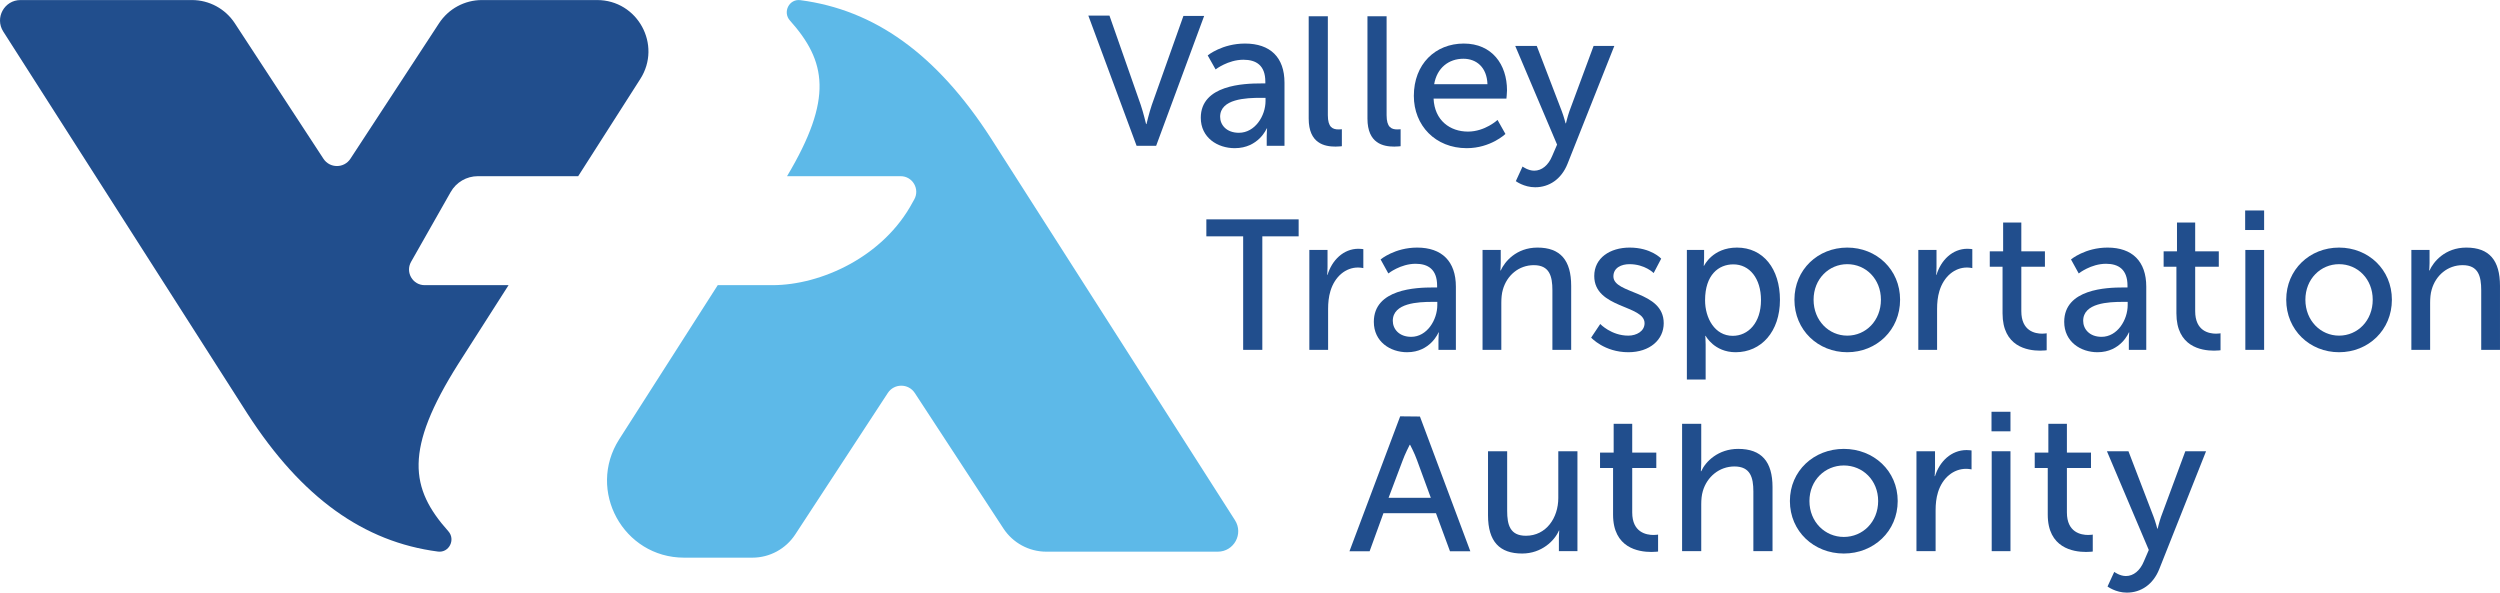
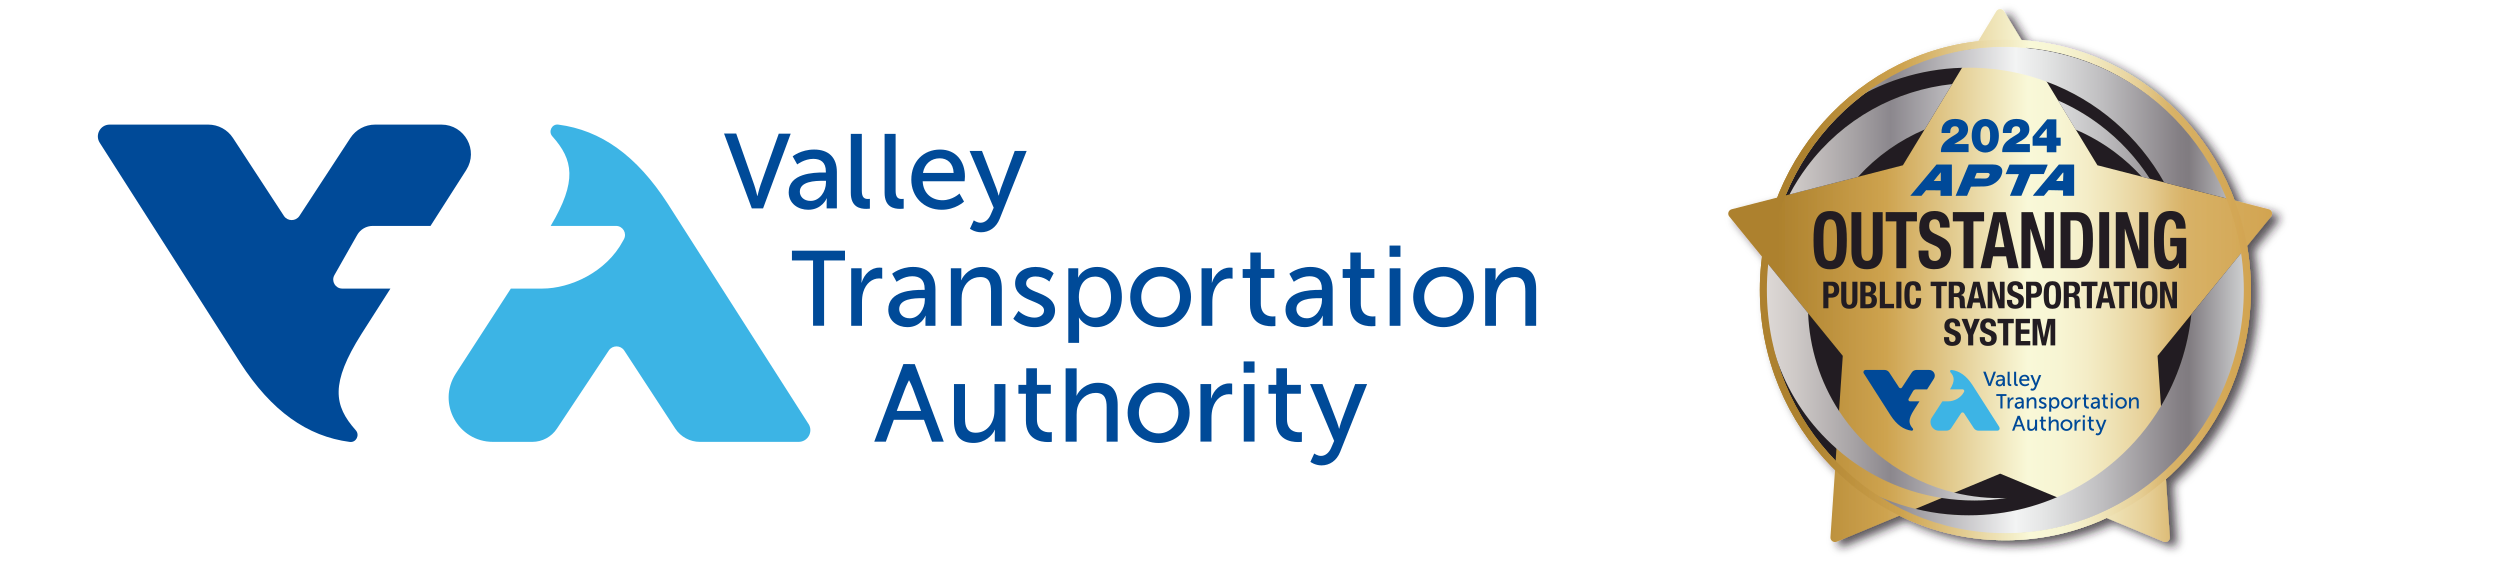
- <svg xmlns="http://www.w3.org/2000/svg" viewBox="0 0 335.347 79.493" height="79.493" width="335.347" xml:space="preserve" id="svg2" version="1.1">
-   <defs id="defs6" />
-   <g transform="matrix(1.333333,0,0,-1.333333,0,79.49333)" id="g10">
-     <g transform="scale(0.1)" id="g12">
-       <path id="path14" style="fill:#214e8d;fill-opacity:1;fill-rule:nonzero;stroke:none" d="m 1250.67,358.438 h -37.03 v 17.078 h 92.85 v -17.078 h -36.54 V 244.23 h -19.28 v 114.208" />
-       <path id="path16" style="fill:#214e8d;fill-opacity:1;fill-rule:nonzero;stroke:none" d="m 1317.25,344.738 h 18.3 v -17.484 c 0,-4.172 -0.39,-7.547 -0.39,-7.547 h 0.39 c 4.48,14.699 15.97,26.223 31.15,26.223 2.53,0 4.87,-0.395 4.87,-0.395 v -19.07 c 0,0 -2.54,0.594 -5.45,0.594 -12.07,0 -23.17,-8.743 -27.65,-23.637 -1.75,-5.762 -2.34,-11.918 -2.34,-18.074 V 244.23 h -18.88 v 100.508" />
-       <path id="path18" style="fill:#214e8d;fill-opacity:1;fill-rule:nonzero;stroke:none" d="m 1419.71,257.336 c 15.96,0 26.28,17.082 26.28,31.98 v 3.184 h -4.87 c -14.21,0 -39.91,-0.996 -39.91,-19.07 0,-8.149 6.23,-16.094 18.5,-16.094 z m 21.8,49.66 h 4.29 v 1.789 c 0,16.485 -9.16,22.043 -21.62,22.043 -15.18,0 -27.45,-9.73 -27.45,-9.73 l -7.78,14.101 c 0,0 14.21,11.918 36.79,11.918 24.92,0 38.94,-13.902 38.94,-39.328 V 244.23 h -17.53 v 9.536 c 0,4.566 0.4,7.941 0.4,7.941 h -0.4 c 0,0 -7.98,-19.863 -31.53,-19.863 -16.94,0 -33.49,10.527 -33.49,30.59 0,33.171 42.83,34.562 59.38,34.562" />
-       <path id="path20" style="fill:#214e8d;fill-opacity:1;fill-rule:nonzero;stroke:none" d="m 1491.5,344.738 h 18.3 V 331.43 c 0,-3.977 -0.39,-7.352 -0.39,-7.352 h 0.39 c 3.9,8.742 15.57,23.039 36.99,23.039 23.17,0 33.88,-12.906 33.88,-38.531 V 244.23 h -18.89 v 59.985 c 0,14.101 -2.92,25.226 -18.69,25.226 -14.99,0 -27.06,-10.128 -31.15,-24.632 -1.17,-3.969 -1.55,-8.539 -1.55,-13.508 V 244.23 h -18.89 v 100.508" />
-       <path id="path22" style="fill:#214e8d;fill-opacity:1;fill-rule:nonzero;stroke:none" d="m 1609.91,270.25 c 0,0 11.1,-11.719 28.24,-11.719 8.17,0 16.35,4.371 16.35,12.512 0,18.477 -50.62,14.699 -50.62,47.477 0,18.269 15.97,28.597 35.63,28.597 21.61,0 31.73,-11.121 31.73,-11.121 l -7.59,-14.496 c 0,0 -8.76,8.934 -24.34,8.934 -8.17,0 -16.16,-3.575 -16.16,-12.317 0,-18.07 50.62,-14.101 50.62,-47.074 0,-16.68 -14.01,-29.199 -35.62,-29.199 -24.15,0 -37.39,14.703 -37.39,14.703 l 9.15,13.703" />
-       <path id="path24" style="fill:#214e8d;fill-opacity:1;fill-rule:nonzero;stroke:none" d="m 1743.21,258.332 c 15.57,0 28.42,13.106 28.42,35.949 0,21.852 -11.48,35.953 -27.84,35.953 -14.8,0 -28.42,-10.527 -28.42,-36.152 0,-17.871 9.73,-35.75 27.84,-35.75 z m -46.15,86.406 h 17.33 v -8.543 c 0,-3.976 -0.38,-7.351 -0.38,-7.351 h 0.38 c 0,0 8.38,18.273 33.1,18.273 26.48,0 43.22,-21.445 43.22,-52.633 0,-31.98 -18.89,-52.64 -44.58,-52.64 -21.61,0 -30.18,16.488 -30.18,16.488 h -0.39 c 0,0 0.39,-3.574 0.39,-8.742 v -35.199 h -18.89 v 130.347" />
-       <path id="path26" style="fill:#214e8d;fill-opacity:1;fill-rule:nonzero;stroke:none" d="m 1858.42,258.531 c 18.69,0 33.87,15.094 33.87,36.153 0,20.851 -15.18,35.75 -33.87,35.75 -18.49,0 -33.88,-14.899 -33.88,-35.75 0,-21.059 15.39,-36.153 33.88,-36.153 z m 0,88.586 c 29.4,0 53.15,-22.043 53.15,-52.433 0,-30.59 -23.75,-52.84 -53.15,-52.84 -29.4,0 -53.15,22.25 -53.15,52.84 0,30.39 23.75,52.433 53.15,52.433" />
-       <path id="path28" style="fill:#214e8d;fill-opacity:1;fill-rule:nonzero;stroke:none" d="m 1929.9,344.738 h 18.31 v -17.484 c 0,-4.172 -0.39,-7.547 -0.39,-7.547 h 0.39 c 4.47,14.699 15.96,26.223 31.15,26.223 2.53,0 4.87,-0.395 4.87,-0.395 v -19.07 c 0,0 -2.54,0.594 -5.45,0.594 -12.08,0 -23.17,-8.743 -27.65,-23.637 -1.76,-5.762 -2.34,-11.918 -2.34,-18.074 V 244.23 h -18.89 v 100.508" />
-       <path id="path30" style="fill:#214e8d;fill-opacity:1;fill-rule:nonzero;stroke:none" d="m 2014.65,327.855 h -12.86 v 15.493 h 13.44 v 29 h 18.3 v -29 h 23.75 v -15.493 h -23.75 V 283.16 c 0,-20.062 13.82,-22.644 21.02,-22.644 2.73,0 4.49,0.394 4.49,0.394 v -17.074 c 0,0 -2.73,-0.402 -6.63,-0.402 -12.65,0 -37.76,3.968 -37.76,37.543 v 46.878" />
-       <path id="path32" style="fill:#214e8d;fill-opacity:1;fill-rule:nonzero;stroke:none" d="m 2114.25,257.336 c 15.97,0 26.29,17.082 26.29,31.98 v 3.184 h -4.87 c -14.21,0 -39.91,-0.996 -39.91,-19.07 0,-8.149 6.23,-16.094 18.49,-16.094 z m 21.81,49.66 h 4.29 v 1.789 c 0,16.485 -9.16,22.043 -21.62,22.043 -15.18,0 -27.45,-9.73 -27.45,-9.73 l -7.78,14.101 c 0,0 14.21,11.918 36.79,11.918 24.92,0 38.94,-13.902 38.94,-39.328 V 244.23 h -17.53 v 9.536 c 0,4.566 0.4,7.941 0.4,7.941 h -0.4 c 0,0 -7.98,-19.863 -31.53,-19.863 -16.94,0 -33.49,10.527 -33.49,30.59 0,33.171 42.83,34.562 59.38,34.562" />
-       <path id="path34" style="fill:#214e8d;fill-opacity:1;fill-rule:nonzero;stroke:none" d="m 2189.56,327.855 h -12.86 v 15.493 h 13.44 v 29 h 18.3 v -29 h 23.76 v -15.493 h -23.76 V 283.16 c 0,-20.062 13.82,-22.644 21.03,-22.644 2.73,0 4.48,0.394 4.48,0.394 v -17.074 c 0,0 -2.73,-0.402 -6.62,-0.402 -12.66,0 -37.77,3.968 -37.77,37.543 v 46.878" />
-       <path id="path36" style="fill:#214e8d;fill-opacity:1;fill-rule:nonzero;stroke:none" d="m 2258.91,344.738 h 18.89 V 244.23 h -18.89 z m -0.19,39.723 h 19.08 v -19.664 h -19.08 v 19.664" />
-       <path id="path38" style="fill:#214e8d;fill-opacity:1;fill-rule:nonzero;stroke:none" d="m 2353.19,258.531 c 18.69,0 33.87,15.094 33.87,36.153 0,20.851 -15.18,35.75 -33.87,35.75 -18.49,0 -33.88,-14.899 -33.88,-35.75 0,-21.059 15.39,-36.153 33.88,-36.153 z m 0,88.586 c 29.4,0 53.15,-22.043 53.15,-52.433 0,-30.59 -23.75,-52.84 -53.15,-52.84 -29.4,0 -53.15,22.25 -53.15,52.84 0,30.39 23.75,52.433 53.15,52.433" />
-       <path id="path40" style="fill:#214e8d;fill-opacity:1;fill-rule:nonzero;stroke:none" d="m 2425.93,344.738 h 18.3 V 331.43 c 0,-3.977 -0.39,-7.352 -0.39,-7.352 h 0.39 c 3.89,8.742 15.57,23.039 36.99,23.039 23.17,0 33.87,-12.906 33.87,-38.531 V 244.23 h -18.88 v 59.985 c 0,14.101 -2.92,25.226 -18.69,25.226 -14.99,0 -27.06,-10.128 -31.15,-24.632 -1.17,-3.969 -1.56,-8.539 -1.56,-13.508 V 244.23 h -18.88 v 100.508" />
-       <path id="path42" style="fill:#214e8d;fill-opacity:1;fill-rule:nonzero;stroke:none" d="m 1418.21,148.723 c 0,0 -4.96,-9.664 -7.35,-16.457 l -13.9,-36.879 h 42.51 l -13.96,38.062 c -2.39,6.789 -6.89,15.274 -6.89,15.274 z m 26.43,-68.801 h -52.84 l -13.91,-38.289 h -20.26 l 51.01,135.722 19.88,-0.199 50.68,-135.523 h -20.46 l -14.1,38.289" />
-       <path id="path44" style="fill:#214e8d;fill-opacity:1;fill-rule:nonzero;stroke:none" d="m 1497,142.223 h 19.27 V 82.234 c 0,-13.906 2.78,-25.027 18.86,-25.027 20.46,0 32.58,18.07 32.58,37.938 v 47.078 h 19.26 V 41.715 h -18.66 v 13.305 c 0,4.172 0.39,7.352 0.39,7.352 h -0.39 c -4.17,-9.93 -17.29,-23.043 -36.95,-23.043 -22.65,0 -34.36,11.922 -34.36,38.535 v 64.36" />
-       <path id="path46" style="fill:#214e8d;fill-opacity:1;fill-rule:nonzero;stroke:none" d="m 1622.81,125.34 h -13.11 v 15.492 h 13.71 v 29 h 18.67 v -29 h 24.23 V 125.34 h -24.23 V 80.644 C 1642.08,60.582 1656.18,58 1663.53,58 c 2.78,0 4.57,0.395 4.57,0.395 V 41.32 c 0,0 -2.78,-0.402 -6.75,-0.402 -12.92,0 -38.54,3.969 -38.54,37.543 V 125.34" />
-       <path id="path48" style="fill:#214e8d;fill-opacity:1;fill-rule:nonzero;stroke:none" d="m 1692.25,169.832 h 19.27 V 130.5 c 0,-4.766 -0.4,-8.344 -0.4,-8.344 h 0.4 c 4.37,9.735 17.08,22.446 37.15,22.446 23.63,0 34.56,-12.907 34.56,-38.532 V 41.715 h -19.27 v 59.984 c 0,14.102 -2.98,25.227 -19.07,25.227 -15.09,0 -27.61,-10.328 -31.78,-24.824 -1.19,-3.977 -1.59,-8.543 -1.59,-13.317 V 41.715 h -19.27 V 169.832" />
-       <path id="path50" style="fill:#214e8d;fill-opacity:1;fill-rule:nonzero;stroke:none" d="m 1854.94,56.016 c 19.06,0 34.56,15.094 34.56,36.152 0,20.855 -15.5,35.754 -34.56,35.754 -18.87,0 -34.57,-14.899 -34.57,-35.754 0,-21.059 15.7,-36.152 34.57,-36.152 z m 0,88.586 c 29.99,0 54.22,-22.043 54.22,-52.434 0,-30.59 -24.23,-52.84 -54.22,-52.84 -30,0 -54.23,22.25 -54.23,52.84 0,30.391 24.23,52.434 54.23,52.434" />
-       <path id="path52" style="fill:#214e8d;fill-opacity:1;fill-rule:nonzero;stroke:none" d="m 1928.03,142.223 h 18.68 v -17.485 c 0,-4.172 -0.4,-7.547 -0.4,-7.547 h 0.4 c 4.56,14.7 16.29,26.219 31.78,26.219 2.58,0 4.97,-0.39 4.97,-0.39 v -19.071 c 0,0 -2.58,0.594 -5.57,0.594 -12.31,0 -23.64,-8.742 -28.2,-23.641 -1.79,-5.758 -2.39,-11.914 -2.39,-18.07 V 41.715 h -19.27 V 142.223" />
-       <path id="path54" style="fill:#214e8d;fill-opacity:1;fill-rule:nonzero;stroke:none" d="m 2060.12,125.34 h -13.1 v 15.492 h 13.71 v 29 h 18.66 v -29 h 24.24 V 125.34 h -24.24 V 80.644 C 2079.39,60.582 2093.5,58 2100.85,58 c 2.78,0 4.56,0.395 4.56,0.395 V 41.32 c 0,0 -2.78,-0.402 -6.75,-0.402 -12.91,0 -38.54,3.969 -38.54,37.543 V 125.34" />
-       <path id="path56" style="fill:#214e8d;fill-opacity:1;fill-rule:nonzero;stroke:none" d="m 2127.01,20.859 c 0,0 5.56,-4.176 11.72,-4.176 7.75,0 14.3,5.566 18.07,14.703 l 4.97,11.516 -42.11,99.321 h 21.65 l 25.22,-65.746 c 2,-5.168 3.78,-12.117 3.78,-12.117 h 0.39 c 0,0 1.6,6.75 3.39,11.914 l 24.43,65.95 h 20.86 L 2172.3,23.641 C 2166.14,8.148 2153.82,0 2139.72,0 c -11.32,0 -19.46,6.156 -19.46,6.156 l 6.75,14.703" />
-       <path id="path58" style="fill:#214e8d;fill-opacity:1;fill-rule:nonzero;stroke:none" d="m 2003.73,142.223 h 18.89 V 41.715 h -18.89 z m -0.19,39.722 h 19.08 v -19.664 h -19.08 v 19.664" />
-       <path id="path60" style="fill:#214e8d;fill-opacity:1;fill-rule:nonzero;stroke:none" d="m 1094.92,580.473 h 21.25 l 31.47,-89.852 c 2.58,-7.551 5.36,-19.266 5.36,-19.266 h 0.4 c 0,0 2.77,11.715 5.36,19.266 l 31.8,89.531 h 20.86 l -48.29,-130.64 h -19.67 l -48.54,130.961" />
-       <path id="path62" style="fill:#214e8d;fill-opacity:1;fill-rule:nonzero;stroke:none" d="m 1246.37,462.617 c 16.29,0 26.81,17.082 26.81,31.977 v 3.176 h -4.96 c -14.5,0 -40.72,-0.993 -40.72,-19.063 0,-8.141 6.36,-16.09 18.87,-16.09 z m 22.24,49.649 h 4.37 v 1.789 c 0,16.484 -9.33,22.047 -22.04,22.047 -15.49,0 -28,-9.731 -28,-9.731 l -7.95,14.098 c 0,0 14.5,11.914 37.54,11.914 25.42,0 39.72,-13.899 39.72,-39.32 v -63.551 h -17.88 v 9.535 c 0,4.562 0.4,7.941 0.4,7.941 h -0.4 c 0,0 -8.14,-19.855 -32.17,-19.855 -17.28,0 -34.16,10.519 -34.16,30.582 0,33.164 43.7,34.551 60.57,34.551" />
-       <path id="path64" style="fill:#214e8d;fill-opacity:1;fill-rule:nonzero;stroke:none" d="m 1316.6,579.832 h 19.27 v -99.543 c 0,-12.109 4.76,-14.293 10.72,-14.293 1.79,0 3.38,0.195 3.38,0.195 v -17.074 c 0,0 -2.98,-0.402 -6.36,-0.402 -10.92,0 -27.01,2.98 -27.01,28.203 v 102.914" />
-       <path id="path66" style="fill:#214e8d;fill-opacity:1;fill-rule:nonzero;stroke:none" d="m 1375.72,579.832 h 19.26 v -99.543 c 0,-12.109 4.77,-14.293 10.73,-14.293 1.79,0 3.37,0.195 3.37,0.195 v -17.074 c 0,0 -2.98,-0.402 -6.35,-0.402 -10.92,0 -27.01,2.98 -27.01,28.203 v 102.914" />
-       <path id="path68" style="fill:#214e8d;fill-opacity:1;fill-rule:nonzero;stroke:none" d="m 1496.45,511.473 c -0.59,17.281 -11.31,25.625 -24.23,25.625 -14.69,0 -26.61,-9.141 -29.39,-25.625 z m -23.83,40.91 c 28.4,0 43.49,-21.047 43.49,-47.067 0,-2.582 -0.59,-8.336 -0.59,-8.336 h -73.28 c 0.99,-22.046 16.68,-33.167 34.55,-33.167 17.28,0 29.79,11.718 29.79,11.718 l 7.95,-14.105 c 0,0 -14.9,-14.293 -38.93,-14.293 -31.58,0 -53.22,22.836 -53.22,52.621 0,31.976 21.64,52.629 50.24,52.629" />
-       <path id="path70" style="fill:#214e8d;fill-opacity:1;fill-rule:nonzero;stroke:none" d="m 1531.74,428.66 c 0,0 5.56,-4.176 11.71,-4.176 7.75,0 14.3,5.563 18.07,14.696 l 4.97,11.523 -42.11,99.301 h 21.66 l 25.21,-65.734 c 1.99,-5.168 3.78,-12.118 3.78,-12.118 h 0.4 c 0,0 1.58,6.75 3.37,11.914 l 24.43,65.938 h 20.85 l -47.07,-118.563 c -6.15,-15.492 -18.47,-23.636 -32.56,-23.636 -11.33,0 -19.47,6.16 -19.47,6.16 l 6.76,14.695" />
-       <path id="path72" style="fill:#5db9e8;fill-opacity:1;fill-rule:nonzero;stroke:none" d="M 1242.45,72.836 C 1180.25,170.18 996.766,457.344 996.766,457.344 942.02,542.156 879.527,586.324 805.121,596.043 c -11.172,1.461 -17.953,-12.035 -10.449,-20.438 36.547,-40.929 43.926,-78.195 -2.867,-156.652 h 114.258 c 12.046,0 19.613,-12.996 13.667,-23.473 l -1.511,-2.667 C 888.965,337.832 825.84,309.316 777.129,309.316 h -55.055 l -99.094,-155 c -32.937,-51.554 4.102,-119.148 65.278,-119.144 26.144,0 50.789,0 68.629,0 17.422,0 33.636,8.785 43.176,23.363 l 93.109,142.309 c 6.398,9.781 20.738,9.781 27.137,0 L 1009.46,64.559 c 9.54,-14.578 25.77,-23.367 43.19,-23.367 42.14,0 122.42,0 172.46,0 16.27,0 26.09,17.938 17.34,31.645" />
-       <path id="path74" style="fill:#214e8d;fill-opacity:1;fill-rule:nonzero;stroke:none" d="m 511.637,309.316 h -84.41 c -12.047,0 -19.614,12.997 -13.668,23.477 l 39.859,70.238 c 5.582,9.84 16.023,15.922 27.34,15.922 h 100.926 l 62.48,97.801 c 21.949,34.355 -2.707,79.398 -43.473,79.398 -41.57,0 -87.359,0 -115.828,0 -17.422,0 -33.636,-8.789 -43.175,-23.367 L 352.535,436.504 c -6.398,-9.789 -20.738,-9.789 -27.137,-0.004 l -89.156,136.285 c -9.539,14.578 -25.762,23.367 -43.183,23.367 -42.137,0 -122.387,0 -172.426,0 -16.281,0 -26.121,-17.957 -17.355,-31.675 C 65.496,467.102 248.941,180 248.941,180 303.688,95.184 366.18,51.016 440.586,41.301 c 11.172,-1.461 17.953,12.035 10.449,20.438 -38.383,42.985 -44.734,81.817 10.195,168.688 l 50.407,78.89" />
+ <svg xmlns="http://www.w3.org/2000/svg" xmlns:xlink="http://www.w3.org/1999/xlink" id="Layer_1" data-name="Layer 1" viewBox="0 0 440 100">
+   <defs>
+     <style>
+       .cls-1 {
+         filter: url(#drop-shadow-1);
+       }
+ 
+       .cls-2 {
+         fill: url(#linear-gradient-2);
+       }
+ 
+       .cls-3 {
+         fill: #231f20;
+       }
+ 
+       .cls-4 {
+         fill: #004a98;
+       }
+ 
+       .cls-5 {
+         fill: url(#linear-gradient);
+       }
+ 
+       .cls-6 {
+         fill: url(#Silver);
+       }
+ 
+       .cls-7 {
+         fill: #3cb4e5;
+       }
+     </style>
+     <filter id="drop-shadow-1" x="302.76" y="-.12" width="101.04" height="98.88" filterUnits="userSpaceOnUse">
+       <feOffset dx="1.26" dy=".84" />
+       <feGaussianBlur result="blur" stdDeviation=".84" />
+       <feFlood flood-color="#231f20" flood-opacity=".75" />
+       <feComposite in2="blur" operator="in" />
+       <feComposite in="SourceGraphic" />
+     </filter>
+     <linearGradient id="linear-gradient" x1="309.73" y1="51.03" x2="396.14" y2="51.03" gradientUnits="userSpaceOnUse">
+       <stop offset=".09" stop-color="#ad812d" />
+       <stop offset=".29" stop-color="#cea34f" />
+       <stop offset=".55" stop-color="#f9f8d8" />
+       <stop offset=".61" stop-color="#f7f5d3" />
+       <stop offset=".66" stop-color="#f4edc7" />
+       <stop offset=".71" stop-color="#eee1b3" />
+       <stop offset=".77" stop-color="#e6cf97" />
+       <stop offset=".82" stop-color="#dbb972" />
+       <stop offset=".84" stop-color="#d8b267" />
+       <stop offset="1" stop-color="#d2a450" />
+     </linearGradient>
+     <linearGradient id="linear-gradient-2" x1="304.18" y1="48.5" x2="399.88" y2="48.5" xlink:href="#linear-gradient" />
+     <linearGradient id="Silver" x1="310.72" y1="51.09" x2="395.38" y2="51.09" gradientUnits="userSpaceOnUse">
+       <stop offset="0" stop-color="#e5e2df" />
+       <stop offset="0" stop-color="#ded9d6" />
+       <stop offset=".06" stop-color="#cfcac8" />
+       <stop offset=".18" stop-color="#a8a4a6" />
+       <stop offset=".26" stop-color="#8b878d" />
+       <stop offset=".52" stop-color="#f3f4f4" />
+       <stop offset=".58" stop-color="#e4e5e5" />
+       <stop offset=".7" stop-color="#bfbec0" />
+       <stop offset=".86" stop-color="#847f84" />
+       <stop offset=".88" stop-color="#807b80" />
+       <stop offset="1" stop-color="#d1d3d4" />
+       <stop offset="1" stop-color="#a7a9ac" />
+     </linearGradient>
+   </defs>
+   <g>
+     <g>
+       <g>
+         <path class="cls-4" d="M143.11,45.84h-3.73v-1.72h9.34v1.72h-3.68v11.49h-1.94v-11.49Z" />
+         <path class="cls-4" d="M149.81,47.22h1.84v1.76c0,.42-.04.76-.04.76h.04c.45-1.48,1.61-2.64,3.13-2.64.26,0,.49.04.49.04v1.92s-.26-.06-.55-.06c-1.22,0-2.33.88-2.78,2.38-.18.58-.23,1.2-.23,1.82v4.14h-1.9v-10.12Z" />
+         <path class="cls-4" d="M162.31,51.02h.43v-.18c0-1.66-.92-2.22-2.18-2.22-1.53,0-2.76.98-2.76.98l-.78-1.42s1.43-1.2,3.7-1.2c2.51,0,3.92,1.4,3.92,3.96v6.4h-1.76v-.96c0-.46.04-.8.04-.8h-.04s-.8,2-3.17,2c-1.71,0-3.37-1.06-3.37-3.08,0-3.34,4.31-3.48,5.98-3.48ZM160.12,56.02c1.61,0,2.65-1.72,2.65-3.22v-.32h-.49c-1.43,0-4.02.1-4.02,1.92,0,.82.63,1.62,1.86,1.62Z" />
+         <path class="cls-4" d="M167.35,47.22h1.84v1.34c0,.4-.04.74-.04.74h.04c.39-.88,1.57-2.32,3.72-2.32,2.33,0,3.41,1.3,3.41,3.88v6.48h-1.9v-6.04c0-1.42-.29-2.54-1.88-2.54s-2.72,1.02-3.13,2.48c-.12.4-.16.86-.16,1.36v4.74h-1.9v-10.12Z" />
+         <path class="cls-4" d="M179.26,54.72s1.12,1.18,2.84,1.18c.82,0,1.65-.44,1.65-1.26,0-1.86-5.09-1.48-5.09-4.78,0-1.84,1.61-2.88,3.59-2.88,2.17,0,3.19,1.12,3.19,1.12l-.76,1.46s-.88-.9-2.45-.9c-.82,0-1.63.36-1.63,1.24,0,1.82,5.09,1.42,5.09,4.74,0,1.68-1.41,2.94-3.59,2.94-2.43,0-3.76-1.48-3.76-1.48l.92-1.38Z" />
+         <path class="cls-4" d="M188.03,47.22h1.74v.86c0,.4-.04.74-.04.74h.04s.84-1.84,3.33-1.84c2.66,0,4.35,2.16,4.35,5.3s-1.9,5.3-4.49,5.3c-2.17,0-3.04-1.66-3.04-1.66h-.04s.04.36.04.88v3.54h-1.9v-13.12ZM192.68,55.92c1.57,0,2.86-1.32,2.86-3.62s-1.16-3.62-2.8-3.62c-1.49,0-2.86,1.06-2.86,3.64,0,1.8.98,3.6,2.8,3.6Z" />
+         <path class="cls-4" d="M204.27,46.98c2.96,0,5.35,2.22,5.35,5.28s-2.39,5.32-5.35,5.32-5.35-2.24-5.35-5.32,2.39-5.28,5.35-5.28ZM204.27,55.9c1.88,0,3.41-1.52,3.41-3.64s-1.53-3.6-3.41-3.6-3.41,1.5-3.41,3.6,1.55,3.64,3.41,3.64Z" />
+         <path class="cls-4" d="M211.47,47.22h1.84v1.76c0,.42-.04.76-.04.76h.04c.45-1.48,1.61-2.64,3.13-2.64.26,0,.49.04.49.04v1.92s-.26-.06-.55-.06c-1.22,0-2.33.88-2.78,2.38-.18.58-.23,1.2-.23,1.82v4.14h-1.9v-10.12Z" />
+         <path class="cls-4" d="M220,48.92h-1.29v-1.56h1.35v-2.92h1.84v2.92h2.39v1.56h-2.39v4.5c0,2.02,1.39,2.28,2.12,2.28.27,0,.45-.04.45-.04v1.72s-.27.04-.67.04c-1.27,0-3.8-.4-3.8-3.78v-4.72Z" />
+         <path class="cls-4" d="M232.22,51.02h.43v-.18c0-1.66-.92-2.22-2.18-2.22-1.53,0-2.76.98-2.76.98l-.78-1.42s1.43-1.2,3.7-1.2c2.51,0,3.92,1.4,3.92,3.96v6.4h-1.76v-.96c0-.46.04-.8.04-.8h-.04s-.8,2-3.17,2c-1.71,0-3.37-1.06-3.37-3.08,0-3.34,4.31-3.48,5.98-3.48ZM230.02,56.02c1.61,0,2.65-1.72,2.65-3.22v-.32h-.49c-1.43,0-4.02.1-4.02,1.92,0,.82.63,1.62,1.86,1.62Z" />
+         <path class="cls-4" d="M237.6,48.92h-1.29v-1.56h1.35v-2.92h1.84v2.92h2.39v1.56h-2.39v4.5c0,2.02,1.39,2.28,2.12,2.28.27,0,.45-.04.45-.04v1.72s-.27.04-.67.04c-1.27,0-3.8-.4-3.8-3.78v-4.72Z" />
+         <path class="cls-4" d="M244.56,43.22h1.92v1.98h-1.92v-1.98ZM244.58,47.22h1.9v10.12h-1.9v-10.12Z" />
+         <path class="cls-4" d="M254.07,46.98c2.96,0,5.35,2.22,5.35,5.28s-2.39,5.32-5.35,5.32-5.35-2.24-5.35-5.32,2.39-5.28,5.35-5.28ZM254.07,55.9c1.88,0,3.41-1.52,3.41-3.64s-1.53-3.6-3.41-3.6-3.41,1.5-3.41,3.6,1.55,3.64,3.41,3.64Z" />
+         <path class="cls-4" d="M261.39,47.22h1.84v1.34c0,.4-.04.74-.04.74h.04c.39-.88,1.57-2.32,3.72-2.32,2.33,0,3.41,1.3,3.41,3.88v6.48h-1.9v-6.04c0-1.42-.29-2.54-1.88-2.54s-2.72,1.02-3.13,2.48c-.12.4-.16.86-.16,1.36v4.74h-1.9v-10.12Z" />
+       </g>
+       <g>
+         <path class="cls-4" d="M162.63,73.88h-5.32l-1.4,3.85h-2.04l5.13-13.66,2,.02,5.1,13.64h-2.06l-1.42-3.85ZM159.97,66.95s-.5.97-.74,1.66l-1.4,3.71h4.28l-1.41-3.83c-.24-.68-.69-1.54-.69-1.54h-.04Z" />
+         <path class="cls-4" d="M167.9,67.6h1.94v6.04c0,1.4.28,2.52,1.9,2.52,2.06,0,3.28-1.82,3.28-3.82v-4.74h1.94v10.12h-1.88v-1.34c0-.42.04-.74.04-.74h-.04c-.42,1-1.74,2.32-3.72,2.32-2.28,0-3.46-1.2-3.46-3.88v-6.48Z" />
+         <path class="cls-4" d="M180.56,69.3h-1.32v-1.56h1.38v-2.92h1.88v2.92h2.44v1.56h-2.44v4.5c0,2.02,1.42,2.28,2.16,2.28.28,0,.46-.04.46-.04v1.72s-.28.04-.68.04c-1.3,0-3.88-.4-3.88-3.78v-4.72Z" />
+         <path class="cls-4" d="M187.55,64.83h1.94v3.96c0,.48-.04.84-.04.84h.04c.44-.98,1.72-2.26,3.74-2.26,2.38,0,3.48,1.3,3.48,3.88v6.48h-1.94v-6.04c0-1.42-.3-2.54-1.92-2.54-1.52,0-2.78,1.04-3.2,2.5-.12.4-.16.86-.16,1.34v4.74h-1.94v-12.89Z" />
+         <path class="cls-4" d="M203.92,67.37c3.02,0,5.46,2.22,5.46,5.28s-2.44,5.32-5.46,5.32-5.46-2.24-5.46-5.32,2.44-5.28,5.46-5.28ZM203.92,76.28c1.92,0,3.48-1.52,3.48-3.64s-1.56-3.6-3.48-3.6-3.48,1.5-3.48,3.6,1.58,3.64,3.48,3.64Z" />
+         <path class="cls-4" d="M211.28,67.6h1.88v1.76c0,.42-.04.76-.04.76h.04c.46-1.48,1.64-2.64,3.2-2.64.26,0,.5.04.5.04v1.92s-.26-.06-.56-.06c-1.24,0-2.38.88-2.84,2.38-.18.58-.24,1.2-.24,1.82v4.14h-1.94v-10.12Z" />
+         <path class="cls-4" d="M224.57,69.3h-1.32v-1.56h1.38v-2.92h1.88v2.92h2.44v1.56h-2.44v4.5c0,2.02,1.42,2.28,2.16,2.28.28,0,.46-.04.46-.04v1.72s-.28.04-.68.04c-1.3,0-3.88-.4-3.88-3.78v-4.72Z" />
+         <path class="cls-4" d="M231.31,79.82s.56.42,1.18.42c.78,0,1.44-.56,1.82-1.48l.5-1.16-4.24-10h2.18l2.54,6.62c.2.52.38,1.22.38,1.22h.04s.16-.68.34-1.2l2.46-6.64h2.1l-4.74,11.93c-.62,1.56-1.86,2.38-3.28,2.38-1.14,0-1.96-.62-1.96-.62l.68-1.48Z" />
+         <path class="cls-4" d="M218.88,63.61h1.92v1.98h-1.92v-1.98ZM218.9,67.6h1.9v10.12h-1.9v-10.12Z" />
+       </g>
+       <g>
+         <path class="cls-4" d="M127.43,23.5h2.14l3.17,9.04c.26.76.54,1.94.54,1.94h.04s.28-1.18.54-1.94l3.2-9.01h2.1l-4.86,13.15h-1.98l-4.89-13.18Z" />
+         <path class="cls-4" d="M144.91,30.36h.44v-.18c0-1.66-.94-2.22-2.22-2.22-1.56,0-2.82.98-2.82.98l-.8-1.42s1.46-1.2,3.78-1.2c2.56,0,4,1.4,4,3.96v6.4h-1.8v-.96c0-.46.04-.8.04-.8h-.04s-.82,2-3.24,2c-1.74,0-3.44-1.06-3.44-3.08,0-3.34,4.4-3.48,6.1-3.48ZM142.67,35.36c1.64,0,2.7-1.72,2.7-3.22v-.32h-.5c-1.46,0-4.1.1-4.1,1.92,0,.82.64,1.62,1.9,1.62Z" />
+         <path class="cls-4" d="M149.74,23.56h1.94v10.02c0,1.22.48,1.44,1.08,1.44.18,0,.34-.02.34-.02v1.72s-.3.04-.64.04c-1.1,0-2.72-.3-2.72-2.84v-10.36Z" />
+         <path class="cls-4" d="M155.69,23.56h1.94v10.02c0,1.22.48,1.44,1.08,1.44.18,0,.34-.02.34-.02v1.72s-.3.04-.64.04c-1.1,0-2.72-.3-2.72-2.84v-10.36Z" />
+         <path class="cls-4" d="M165.45,26.32c2.86,0,4.38,2.12,4.38,4.74,0,.26-.06.84-.06.84h-7.38c.1,2.22,1.68,3.34,3.48,3.34s3-1.18,3-1.18l.8,1.42s-1.5,1.44-3.92,1.44c-3.18,0-5.36-2.3-5.36-5.3,0-3.22,2.18-5.3,5.06-5.3ZM167.84,30.44c-.06-1.74-1.14-2.58-2.44-2.58-1.48,0-2.68.92-2.96,2.58h5.4Z" />
+         <path class="cls-4" d="M171.39,38.78s.56.42,1.18.42c.78,0,1.44-.56,1.82-1.48l.5-1.16-4.24-9.99h2.18l2.54,6.62c.2.52.38,1.22.38,1.22h.04s.16-.68.34-1.2l2.46-6.64h2.1l-4.74,11.93c-.62,1.56-1.86,2.38-3.28,2.38-1.14,0-1.96-.62-1.96-.62l.68-1.48Z" />
+       </g>
+     </g>
+     <g>
+       <path class="cls-7" d="M142.28,74.59c-6.26-9.8-24.73-38.7-24.73-38.7-5.51-8.54-11.8-12.98-19.29-13.96-1.12-.15-1.81,1.21-1.05,2.06,3.68,4.12,4.42,7.87-.29,15.77h11.5c1.21,0,1.97,1.31,1.38,2.36l-.15.27c-2.94,5.53-9.3,8.4-14.2,8.4h-5.54l-9.71,14.99c-3.32,5.19.41,11.99,6.57,11.99h6.91c1.75,0,3.39-.88,4.35-2.35l9.11-13.72c.64-.98,2.09-.98,2.73,0l8.97,13.72c.96,1.47,2.59,2.35,4.35,2.35,4.24,0,12.32,0,17.36,0,1.64,0,2.63-1.81,1.74-3.18Z" />
+       <path class="cls-4" d="M68.73,50.79h-8.5c-1.21,0-1.97-1.31-1.38-2.36l4.01-7.07c.56-.99,1.61-1.6,2.75-1.6h10.16l6.29-9.84c2.21-3.46-.27-7.99-4.38-7.99-4.18,0-8.79,0-11.66,0-1.75,0-3.39.88-4.35,2.35l-8.97,13.72c-.64.98-2.09.98-2.73,0l-8.97-13.72c-.96-1.47-2.59-2.35-4.35-2.35-4.24,0-12.32,0-17.35,0-1.64,0-2.63,1.81-1.75,3.19,6.26,9.8,24.72,38.7,24.72,38.7,5.51,8.54,11.8,12.98,19.29,13.96,1.12.15,1.81-1.21,1.05-2.06-3.86-4.33-4.5-8.23,1.03-16.98l5.07-7.94Z" />
+     </g>
+   </g>
+   <g class="cls-1">
+     <g>
+       <ellipse class="cls-3" cx="352.94" cy="51.03" rx="41.97" ry="42.81" />
+       <path class="cls-5" d="M352.94,8.22c23.18,0,41.97,19.17,41.97,42.81s-18.79,42.81-41.97,42.81-41.97-19.17-41.97-42.81,18.79-42.81,41.97-42.81M352.94,6.98c-23.82,0-43.21,19.76-43.21,44.05s19.38,44.05,43.21,44.05,43.21-19.76,43.21-44.05-19.38-44.05-43.21-44.05h0Z" />
+     </g>
+     <path class="cls-2" d="M352.03,83.36l-28.77,11.98c-.54.23-1.14-.2-1.1-.79l2.17-31.92-19.98-24.53c-.37-.45-.14-1.12.42-1.27l30.14-7.74,16.44-27.11c.31-.51,1.05-.51,1.36,0l16.44,27.11,30.14,7.74c.56.14.78.82.42,1.27l-19.98,24.53,2.17,31.92c.04.59-.55,1.01-1.1.79l-28.77-11.98Z" />
+     <path class="cls-6" d="M395.18,55.22c-1.08,11.14-6.34,20.87-14.07,27.79-3.49,3.13-7.49,5.68-11.84,7.53-6.37,2.71-13.49,3.91-20.86,3.19-4.64-.45-9.02-1.64-13.07-3.42-2.84-1.25-5.53-2.78-7.99-4.58,3.02,1.68,6.31,2.98,9.78,3.83,1.81.44,3.67.77,5.57.95,6.84.66,13.43-.47,19.32-3,7.6-3.27,14.04-8.88,18.3-16.01,2.87-4.8,4.76-10.28,5.36-16.2l9.12-11.2c.59,3.59.74,7.32.37,11.11ZM350.3,12.09c3.47.34,6.79,1.12,9.91,2.28,8.9,3.3,16.18,9.68,20.69,17.75l11.35,2.91c-5.8-14.31-19.15-24.99-35.59-26.59-.02,0-.03,0-.05,0-3.14-.3-6.24-.25-9.25.12-8.44,1.02-16.21,4.51-22.47,9.81,5.94-3.9,12.97-6.23,20.43-6.44,1.64-.05,3.3,0,4.97.17ZM338.75,22.78l4.84-7.98c-9.82,1.05-19.19,6.01-25.56,14.55-1.17,1.57-2.2,3.2-3.08,4.88l12.05-3.09c3.35-3.7,7.38-6.49,11.75-8.35ZM353.2,87.65c-3.08.11-6.18-.2-9.22-.94-4.29-1.04-8.45-2.94-12.21-5.76-3.28-2.45-5.98-5.37-8.09-8.61-3.38-5.18-5.22-11.15-5.45-17.22l-7.17-8.8c-1.63,11.92,2.65,24.29,12.17,32.64.72.63,1.46,1.25,2.24,1.83,4.96,3.7,10.54,5.95,16.26,6.85,3.82.6,7.69.6,11.47,0ZM378.38,31.47c-2.31-3.6-5.28-6.86-8.91-9.57-2.3-1.72-4.74-3.12-7.26-4.22l3.11,5.13c2.4,1.03,4.72,2.35,6.91,3.99,1.75,1.31,3.33,2.76,4.75,4.32h0s1.4.36,1.4.36h0Z" />
+     <path class="cls-5" d="M352.94,8.22c23.18,0,41.97,19.17,41.97,42.81s-18.79,42.81-41.97,42.81-41.97-19.17-41.97-42.81,18.79-42.81,41.97-42.81M352.94,6.98c-23.82,0-43.21,19.76-43.21,44.05s19.38,44.05,43.21,44.05,43.21-19.76,43.21-44.05-19.38-44.05-43.21-44.05h0Z" />
+     <g>
+       <path class="cls-3" d="M322.11,37.14c2.61,0,2.93,2.13,2.93,5.13s-.33,5.13-2.93,5.13-2.93-2.13-2.93-5.13.33-5.13,2.93-5.13ZM322.11,45.93c1.03,0,1.2-1.01,1.2-3.66s-.17-3.66-1.2-3.66-1.19,1.02-1.19,3.66.17,3.66,1.19,3.66Z" />
+       <path class="cls-3" d="M327.59,37.33v6.88c0,.98.21,1.71,1.01,1.71s1.01-.73,1.01-1.71v-6.88h1.74v6.88c0,2.52-1.34,3.18-2.75,3.18s-2.75-.54-2.75-3.18v-6.88h1.74Z" />
+       <path class="cls-3" d="M337.38,37.33v1.63h-1.88v8.24h-1.74v-8.24h-1.88v-1.63h5.51Z" />
+       <path class="cls-3" d="M339.41,44.12v.29c0,.93.23,1.52,1.15,1.52.53,0,1.04-.39,1.04-1.22,0-.9-.4-1.23-1.55-1.69-1.55-.61-2.26-1.34-2.26-2.99,0-1.92,1.03-2.9,2.67-2.9,1.55,0,2.67.76,2.67,2.65v.28h-1.67c0-.93-.28-1.47-.94-1.47-.78,0-.99.57-.99,1.15s.16.98.89,1.34l1.34.66c1.3.65,1.64,1.41,1.64,2.61,0,2.09-1.11,3.03-2.99,3.03s-2.74-1.05-2.74-2.88v-.4h1.74Z" />
+       <path class="cls-3" d="M349.2,37.33v1.63h-1.88v8.24h-1.74v-8.24h-1.88v-1.63h5.51Z" />
+       <path class="cls-3" d="M350.85,37.33h2.15l2.28,9.87h-1.81l-.4-2.09h-2.29l-.4,2.09h-1.81l2.28-9.87ZM351.08,43.49h1.69l-.83-4.44h-.02l-.83,4.44Z" />
+       <path class="cls-3" d="M357.77,37.33l2.1,6.76h.02v-6.76h1.59v9.87h-1.98l-2.12-6.91h-.02v6.91h-1.59v-9.87h2Z" />
+       <path class="cls-3" d="M362.66,37.33h2.85c2.41,0,2.85,1.89,2.85,4.8,0,3.5-.65,5.07-2.96,5.07h-2.74v-9.87ZM364.4,45.74h.77c1.21,0,1.45-.87,1.45-3.55,0-2.24-.16-3.39-1.48-3.39h-.74v6.94Z" />
+       <path class="cls-3" d="M369.47,47.2v-9.87h1.74v9.87h-1.74Z" />
+       <path class="cls-3" d="M374.38,37.33l2.1,6.76h.02v-6.76h1.59v9.87h-1.98l-2.12-6.91h-.02v6.91h-1.59v-9.87h2Z" />
+       <path class="cls-3" d="M383.02,40.26c0-.73-.29-1.66-.99-1.66-.84,0-1.18,1-1.18,3.46s.19,3.87,1.19,3.87c.41,0,1.07-.51,1.07-1.58v-1.01h-1.15v-1.47h2.81v5.32h-1.28v-.91h-.02c-.41.77-1,1.11-1.81,1.11-2.14,0-2.56-1.83-2.56-5.24s.68-5.02,2.9-5.02c1.91,0,2.68,1.12,2.68,3.12h-1.67Z" />
+     </g>
+     <g>
+       <path class="cls-3" d="M320.9,49.58h1.58c.92,0,1.23.7,1.23,1.4,0,.97-.57,1.41-1.43,1.41h-.48v1.86h-.9v-4.67ZM321.81,51.69h.4c.36,0,.6-.22.6-.7s-.18-.72-.63-.72h-.38v1.42Z" />
+       <path class="cls-3" d="M324.95,49.58v3.26c0,.46.11.81.53.81s.53-.35.53-.81v-3.26h.9v3.26c0,1.19-.7,1.5-1.43,1.5s-1.43-.25-1.43-1.5v-3.26h.9Z" />
+       <path class="cls-3" d="M327.42,49.58h1.51c.74,0,1.27.29,1.27,1.18,0,.5-.23.89-.68,1.02h0c.5.09.82.48.82,1.1,0,.73-.35,1.37-1.4,1.37h-1.53v-4.67ZM328.33,51.49h.26c.5,0,.72-.18.72-.61s-.21-.61-.65-.61h-.33v1.22ZM328.33,53.55h.35c.43,0,.73-.16.73-.71s-.29-.7-.69-.7h-.39v1.41Z" />
+       <path class="cls-3" d="M330.85,54.25v-4.67h.9v3.9h1.6v.77h-2.51Z" />
+       <path class="cls-3" d="M333.75,54.25v-4.67h.9v4.67h-.9Z" />
+       <path class="cls-3" d="M337.18,51.15c0-.68-.13-.97-.54-.97-.46,0-.56.48-.56,1.8,0,1.41.19,1.67.58,1.67.33,0,.57-.18.57-1.18h.9c0,1.01-.24,1.88-1.43,1.88-1.36,0-1.53-1.01-1.53-2.43s.17-2.43,1.53-2.43,1.39.99,1.39,1.67h-.9Z" />
+       <path class="cls-3" d="M342.65,49.58v.77h-.98v3.9h-.9v-3.9h-.98v-.77h2.86Z" />
+       <path class="cls-3" d="M342.98,49.58h1.67c.74,0,1.19.41,1.19,1.2,0,.62-.24,1.04-.75,1.15h0c.62.1.71.45.72,1.44,0,.49.03.75.2.84v.04h-.98c-.09-.13-.11-.31-.11-.49l-.03-.9c-.01-.37-.17-.59-.53-.59h-.48v1.97h-.9v-4.67ZM343.88,51.62h.38c.43,0,.68-.2.68-.7,0-.43-.22-.65-.63-.65h-.43v1.35Z" />
+       <path class="cls-3" d="M347.28,49.58h1.12l1.19,4.67h-.94l-.21-.99h-1.19l-.21.99h-.94l1.19-4.67ZM347.4,52.49h.88l-.43-2.1h-.01l-.43,2.1Z" />
+       <path class="cls-3" d="M350.88,49.58l1.09,3.2h.01v-3.2h.83v4.67h-1.03l-1.11-3.27h-.01v3.27h-.83v-4.67h1.04Z" />
+       <path class="cls-3" d="M354.12,52.79v.14c0,.44.12.72.6.72.28,0,.54-.18.54-.58,0-.42-.21-.58-.8-.8-.8-.29-1.17-.63-1.17-1.41,0-.91.53-1.37,1.39-1.37.8,0,1.39.36,1.39,1.26v.13h-.87c0-.44-.14-.69-.49-.69-.41,0-.51.27-.51.54s.08.46.46.63l.7.31c.68.31.85.67.85,1.24,0,.99-.58,1.43-1.56,1.43s-1.43-.5-1.43-1.36v-.19h.9Z" />
+       <path class="cls-3" d="M356.59,49.58h1.58c.92,0,1.23.7,1.23,1.4,0,.97-.57,1.41-1.43,1.41h-.48v1.86h-.9v-4.67ZM357.49,51.69h.4c.36,0,.6-.22.6-.7s-.18-.72-.63-.72h-.38v1.42Z" />
+       <path class="cls-3" d="M361.22,49.49c1.36,0,1.53,1.01,1.53,2.43s-.17,2.43-1.53,2.43-1.53-1.01-1.53-2.43.17-2.43,1.53-2.43ZM361.22,53.64c.53,0,.62-.48.62-1.73s-.09-1.73-.62-1.73-.62.48-.62,1.73.09,1.73.62,1.73Z" />
+       <path class="cls-3" d="M363.22,49.58h1.67c.74,0,1.19.41,1.19,1.2,0,.62-.24,1.04-.75,1.15h0c.62.1.71.45.72,1.44,0,.49.03.75.2.84v.04h-.98c-.09-.13-.11-.31-.11-.49l-.03-.9c-.01-.37-.17-.59-.53-.59h-.48v1.97h-.9v-4.67ZM364.12,51.62h.38c.43,0,.68-.2.68-.7,0-.43-.22-.65-.63-.65h-.43v1.35Z" />
+       <path class="cls-3" d="M369.16,49.58v.77h-.98v3.9h-.9v-3.9h-.98v-.77h2.86Z" />
+       <path class="cls-3" d="M370.02,49.58h1.12l1.19,4.67h-.94l-.21-.99h-1.19l-.21.99h-.94l1.19-4.67ZM370.14,52.49h.88l-.43-2.1h-.01l-.43,2.1Z" />
+       <path class="cls-3" d="M374.86,49.58v.77h-.98v3.9h-.9v-3.9h-.98v-.77h2.86Z" />
+       <path class="cls-3" d="M375.23,54.25v-4.67h.9v4.67h-.9Z" />
+       <path class="cls-3" d="M378.18,49.49c1.36,0,1.53,1.01,1.53,2.43s-.17,2.43-1.53,2.43-1.53-1.01-1.53-2.43.17-2.43,1.53-2.43ZM378.18,53.64c.53,0,.62-.48.62-1.73s-.09-1.73-.62-1.73-.62.48-.62,1.73.09,1.73.62,1.73Z" />
+       <path class="cls-3" d="M381.22,49.58l1.09,3.2h.01v-3.2h.83v4.67h-1.03l-1.11-3.27h-.01v3.27h-.83v-4.67h1.04Z" />
+       <path class="cls-3" d="M343.04,59.33v.14c0,.44.12.72.6.72.28,0,.54-.18.54-.58,0-.42-.21-.58-.8-.8-.8-.29-1.17-.63-1.17-1.41,0-.91.53-1.37,1.39-1.37.8,0,1.39.36,1.39,1.26v.13h-.87c0-.44-.14-.69-.49-.69-.41,0-.51.27-.51.54s.08.46.46.63l.7.31c.68.31.85.67.85,1.24,0,.99-.58,1.43-1.56,1.43s-1.43-.5-1.43-1.36v-.19h.9Z" />
+       <path class="cls-3" d="M346.24,56.12l.59,1.8h.01l.63-1.8h.98l-1.16,2.83v1.84h-.9v-1.84l-1.16-2.83h1.02Z" />
+       <path class="cls-3" d="M349.34,59.33v.14c0,.44.12.72.6.72.28,0,.54-.18.54-.58,0-.42-.21-.58-.8-.8-.8-.29-1.17-.63-1.17-1.41,0-.91.53-1.37,1.39-1.37.8,0,1.39.36,1.39,1.26v.13h-.87c0-.44-.14-.69-.49-.69-.41,0-.51.27-.51.54s.08.46.46.63l.7.31c.68.31.85.67.85,1.24,0,.99-.58,1.43-1.56,1.43s-1.43-.5-1.43-1.36v-.19h.9Z" />
+       <path class="cls-3" d="M354.43,56.12v.77h-.98v3.9h-.9v-3.9h-.98v-.77h2.86Z" />
+       <path class="cls-3" d="M357.27,56.12v.77h-1.6v1.1h1.51v.77h-1.51v1.26h1.66v.77h-2.57v-4.67h2.51Z" />
+       <path class="cls-3" d="M357.74,56.12h1.34l.64,3.3h.01l.65-3.3h1.34v4.67h-.83v-3.73h-.01l-.8,3.73h-.7l-.8-3.73h-.01v3.73h-.83v-4.67Z" />
+     </g>
+     <g>
+       <path class="cls-4" d="M341.71,23.44c-.09-1.59.87-2.51,2.38-2.51,1.37,0,2.29.59,2.29,1.82,0,1.48-1.41,1.95-2.46,2.61h0s2.55,0,2.55,0v1.41h-4.87c-.03-.56.13-1.04.4-1.43.47-.67,1.28-1.12,2-1.57.29-.18.76-.42.76-.84,0-.52-.3-.71-.68-.71-.65,0-.86.48-.85,1.19h-1.52Z" />
+       <path class="cls-4" d="M349.4,20.93c1.03,0,2.4.72,2.4,2.96s-1.37,2.96-2.39,2.96-2.39-.72-2.39-2.96,1.37-2.96,2.38-2.96ZM349.4,25.59c.82,0,.86-1.07.86-1.69s-.04-1.69-.85-1.69-.86,1.07-.86,1.69.03,1.69.85,1.69Z" />
+       <path class="cls-4" d="M352.5,23.44c-.09-1.59.87-2.51,2.38-2.51,1.37,0,2.29.59,2.29,1.82,0,1.48-1.41,1.95-2.46,2.61h0s2.55,0,2.55,0v1.41h-4.87c-.03-.56.13-1.04.4-1.43.47-.67,1.28-1.12,2-1.57.29-.18.76-.42.76-.84,0-.52-.3-.71-.68-.71-.65,0-.86.48-.85,1.19h-1.52Z" />
+       <path class="cls-4" d="M360.24,25.65h-2.5v-1.57l2.57-3.08h1.61v3.23h.76v1.42h-.76v1.15h-1.68v-1.15ZM358.86,24.23h1.37v-1.62l-1.37,1.62Z" />
+     </g>
+     <g id="q1P3Uk">
+       <g>
+         <path class="cls-4" d="M346.9,32.83c-.24.56-.46,1.09-.7,1.63h-2.01c.77-1.85,1.54-3.67,2.3-5.5.11,0,.2-.01.29-.01,1.32,0,2.64,0,3.96,0,.35,0,.7.04,1.02.2.5.24.72.66.62,1.22-.13.74-.54,1.3-1.11,1.73-.58.43-1.24.68-1.95.71-.76.03-1.51.03-2.27.04-.04,0-.09,0-.16,0ZM347.9,30.43c-.14.33-.26.63-.39.95.08.01.11.02.14.03.59,0,1.17.02,1.76.01.42,0,.68-.24.79-.71-.05-.23-.24-.27-.42-.27-.62-.01-1.24,0-1.89,0Z" />
+         <path class="cls-4" d="M341.53,34.48v-.98l-2.54-.02s-.52.63-.81.98h-1.97c1.55-1.85,3.07-3.67,4.61-5.5h2.71v5.51c-.66,0-1.31,0-2,0ZM341.58,31.86v-1.54c-.44.51-.84,1-1.25,1.54h1.25Z" />
+         <path class="cls-4" d="M365.06,34.46h-1.96v-.95l-2.54-.05s-.54.66-.83,1h-1.89s-.01-.03-.02-.04c0-.01,0-.03,0-.03.09-.12.18-.24.28-.35,1.42-1.69,2.83-3.38,4.26-5.08h2.69v5.5ZM363.15,30.4s-.05-.02-.07-.03c-.39.48-.79.97-1.21,1.49h1.23s.04-.98.06-1.46Z" />
+         <path class="cls-4" d="M360.38,28.97c-.01.07-.01.11-.03.15-.21.5-.42,1-.64,1.52h-2.34c-.54,1.27-1.07,2.54-1.61,3.82h-2.01c.51-1.28,1.07-2.51,1.57-3.81h-2.33c.25-.59.47-1.13.7-1.68h6.68Z" />
+       </g>
+     </g>
+     <g>
+       <g>
+         <g>
+           <path class="cls-4" d="M352.06,69.69h-.71v-.33h1.79v.33h-.7v2.2h-.37v-2.2Z" />
+           <path class="cls-4" d="M353.34,69.95h.35v.34c0,.08,0,.15,0,.15h0c.09-.28.31-.51.6-.51.05,0,.09,0,.09,0v.37s-.05-.01-.11-.01c-.23,0-.45.17-.53.46-.03.11-.04.23-.04.35v.79h-.36v-1.94Z" />
+           <path class="cls-4" d="M355.74,70.68h.08v-.03c0-.32-.18-.42-.42-.42-.29,0-.53.19-.53.19l-.15-.27s.27-.23.71-.23c.48,0,.75.27.75.76v1.23h-.34v-.18c0-.09,0-.15,0-.15h0s-.15.38-.61.38c-.33,0-.65-.2-.65-.59,0-.64.83-.67,1.14-.67ZM355.32,71.64c.31,0,.51-.33.51-.62v-.06h-.09c-.27,0-.77.02-.77.37,0,.16.12.31.36.31Z" />
+           <path class="cls-4" d="M356.7,69.95h.35v.26c0,.08,0,.14,0,.14h0c.08-.17.3-.44.71-.44.45,0,.65.25.65.74v1.24h-.36v-1.16c0-.27-.06-.49-.36-.49s-.52.2-.6.47c-.02.08-.03.16-.03.26v.91h-.36v-1.94Z" />
+           <path class="cls-4" d="M358.98,71.39s.21.23.54.23c.16,0,.32-.08.32-.24,0-.36-.98-.28-.98-.92,0-.35.31-.55.69-.55.42,0,.61.21.61.21l-.15.28s-.17-.17-.47-.17c-.16,0-.31.07-.31.24,0,.35.98.27.98.91,0,.32-.27.56-.69.56-.47,0-.72-.28-.72-.28l.18-.26Z" />
+           <path class="cls-4" d="M360.66,69.95h.33v.16c0,.08,0,.14,0,.14h0s.16-.35.64-.35c.51,0,.83.41.83,1.01s-.36,1.01-.86,1.01c-.42,0-.58-.32-.58-.32h0s0,.07,0,.17v.68h-.36v-2.51ZM361.55,71.62c.3,0,.55-.25.55-.69s-.22-.69-.54-.69c-.29,0-.55.2-.55.7,0,.34.19.69.54.69Z" />
+           <path class="cls-4" d="M363.77,69.91c.57,0,1.02.42,1.02,1.01s-.46,1.02-1.02,1.02-1.02-.43-1.02-1.02.46-1.01,1.02-1.01ZM363.77,71.62c.36,0,.65-.29.65-.7s-.29-.69-.65-.69-.65.29-.65.69.3.7.65.7Z" />
+           <path class="cls-4" d="M365.15,69.95h.35v.34c0,.08,0,.15,0,.15h0c.09-.28.31-.51.6-.51.05,0,.09,0,.09,0v.37s-.05-.01-.11-.01c-.23,0-.45.17-.53.46-.03.11-.04.23-.04.35v.79h-.36v-1.94Z" />
+           <path class="cls-4" d="M366.78,70.28h-.25v-.3h.26v-.56h.35v.56h.46v.3h-.46v.86c0,.39.27.44.41.44.05,0,.09,0,.09,0v.33s-.05,0-.13,0c-.24,0-.73-.08-.73-.72v-.9Z" />
+           <path class="cls-4" d="M369.12,70.68h.08v-.03c0-.32-.18-.42-.42-.42-.29,0-.53.19-.53.19l-.15-.27s.27-.23.71-.23c.48,0,.75.27.75.76v1.23h-.34v-.18c0-.09,0-.15,0-.15h0s-.15.38-.61.38c-.33,0-.65-.2-.65-.59,0-.64.83-.67,1.14-.67ZM368.7,71.64c.31,0,.51-.33.51-.62v-.06h-.09c-.27,0-.77.02-.77.37,0,.16.12.31.36.31Z" />
+           <path class="cls-4" d="M370.15,70.28h-.25v-.3h.26v-.56h.35v.56h.46v.3h-.46v.86c0,.39.27.44.41.44.05,0,.09,0,.09,0v.33s-.05,0-.13,0c-.24,0-.73-.08-.73-.72v-.9Z" />
+           <path class="cls-4" d="M371.49,69.19h.37v.38h-.37v-.38ZM371.49,69.95h.36v1.94h-.36v-1.94Z" />
+           <path class="cls-4" d="M373.31,69.91c.57,0,1.02.42,1.02,1.01s-.46,1.02-1.02,1.02-1.02-.43-1.02-1.02.46-1.01,1.02-1.01ZM373.31,71.62c.36,0,.65-.29.65-.7s-.29-.69-.65-.69-.65.29-.65.69.3.7.65.7Z" />
+           <path class="cls-4" d="M374.71,69.95h.35v.26c0,.08,0,.14,0,.14h0c.08-.17.3-.44.71-.44.45,0,.65.25.65.74v1.24h-.36v-1.16c0-.27-.06-.49-.36-.49s-.52.2-.6.47c-.02.08-.03.16-.03.26v.91h-.36v-1.94Z" />
+         </g>
+         <g>
+           <path class="cls-4" d="M355.8,75.06h-1.02l-.27.74h-.39l.98-2.62h.38s.98,2.62.98,2.62h-.39l-.27-.74ZM355.29,73.73s-.1.19-.14.32l-.27.71h.82l-.27-.73c-.05-.13-.13-.29-.13-.29h0Z" />
+           <path class="cls-4" d="M356.8,73.86h.37v1.16c0,.27.05.48.36.48.39,0,.63-.35.63-.73v-.91h.37v1.94h-.36v-.26c0-.08,0-.14,0-.14h0c-.08.19-.33.44-.71.44-.44,0-.66-.23-.66-.74v-1.24Z" />
+           <path class="cls-4" d="M359.23,74.18h-.25v-.3h.26v-.56h.36v.56h.47v.3h-.47v.86c0,.39.27.44.41.44.05,0,.09,0,.09,0v.33s-.05,0-.13,0c-.25,0-.74-.08-.74-.72v-.9Z" />
+           <path class="cls-4" d="M360.57,73.33h.37v.76c0,.09,0,.16,0,.16h0c.08-.19.33-.43.72-.43.46,0,.67.25.67.74v1.24h-.37v-1.16c0-.27-.06-.49-.37-.49-.29,0-.53.2-.61.48-.02.08-.03.16-.03.26v.91h-.37v-2.47Z" />
+           <path class="cls-4" d="M363.7,73.81c.58,0,1.05.42,1.05,1.01s-.47,1.02-1.05,1.02-1.05-.43-1.05-1.02.47-1.01,1.05-1.01ZM363.7,75.52c.37,0,.67-.29.67-.7s-.3-.69-.67-.69-.67.29-.67.69.3.7.67.7Z" />
+           <path class="cls-4" d="M365.11,73.86h.36v.34c0,.08,0,.15,0,.15h0c.09-.28.31-.51.61-.51.05,0,.1,0,.1,0v.37s-.05-.01-.11-.01c-.24,0-.46.17-.54.46-.03.11-.05.23-.05.35v.79h-.37v-1.94Z" />
+           <path class="cls-4" d="M367.66,74.18h-.25v-.3h.26v-.56h.36v.56h.47v.3h-.47v.86c0,.39.27.44.41.44.05,0,.09,0,.09,0v.33s-.05,0-.13,0c-.25,0-.74-.08-.74-.72v-.9Z" />
+           <path class="cls-4" d="M368.95,76.2s.11.08.23.08c.15,0,.28-.11.35-.28l.1-.22-.81-1.91h.42l.49,1.27c.04.1.07.23.07.23h0s.03-.13.07-.23l.47-1.27h.4l-.91,2.29c-.12.3-.36.46-.63.46-.22,0-.38-.12-.38-.12l.13-.28Z" />
+           <path class="cls-4" d="M366.57,73.09h.37v.38h-.37v-.38ZM366.57,73.86h.36v1.94h-.36v-1.94Z" />
+         </g>
+         <g>
+           <path class="cls-4" d="M349.06,65.41h.41l.61,1.73c.05.15.1.37.1.37h0s.05-.23.1-.37l.61-1.73h.4l-.93,2.52h-.38l-.94-2.52Z" />
+           <path class="cls-4" d="M352.4,66.73h.08v-.03c0-.32-.18-.42-.42-.42-.3,0-.54.19-.54.19l-.15-.27s.28-.23.72-.23c.49,0,.77.27.77.76v1.22h-.34v-.18c0-.09,0-.15,0-.15h0s-.16.38-.62.38c-.33,0-.66-.2-.66-.59,0-.64.84-.67,1.17-.67ZM351.97,67.68c.31,0,.52-.33.52-.62v-.06h-.1c-.28,0-.78.02-.78.37,0,.16.12.31.36.31Z" />
+           <path class="cls-4" d="M353.33,65.42h.37v1.92c0,.23.09.28.21.28.03,0,.07,0,.07,0v.33s-.06,0-.12,0c-.21,0-.52-.06-.52-.54v-1.98Z" />
+           <path class="cls-4" d="M354.47,65.42h.37v1.92c0,.23.09.28.21.28.03,0,.07,0,.07,0v.33s-.06,0-.12,0c-.21,0-.52-.06-.52-.54v-1.98Z" />
+           <path class="cls-4" d="M356.34,65.95c.55,0,.84.41.84.91,0,.05-.01.16-.01.16h-1.41c.02.42.32.64.67.64s.57-.23.57-.23l.15.27s-.29.28-.75.28c-.61,0-1.03-.44-1.03-1.01,0-.62.42-1.01.97-1.01ZM356.79,66.74c-.01-.33-.22-.49-.47-.49-.28,0-.51.18-.57.49h1.03Z" />
+           <path class="cls-4" d="M357.47,68.34s.11.08.23.08c.15,0,.28-.11.35-.28l.1-.22-.81-1.91h.42l.49,1.27c.04.1.07.23.07.23h0s.03-.13.07-.23l.47-1.27h.4l-.91,2.29c-.12.3-.36.46-.63.46-.22,0-.38-.12-.38-.12l.13-.28Z" />
+         </g>
+       </g>
+       <g>
+         <path class="cls-7" d="M351.9,75.19c-1.2-1.88-4.74-7.41-4.74-7.41-1.06-1.63-2.26-2.49-3.69-2.67-.22-.03-.35.23-.2.39.7.79.85,1.51-.06,3.02h2.2c.23,0,.38.25.26.45l-.03.05c-.56,1.06-1.78,1.61-2.72,1.61h-1.06l-1.86,2.87c-.63.99.08,2.3,1.26,2.3h1.32c.34,0,.65-.17.83-.45l1.74-2.63c.12-.19.4-.19.52,0l1.72,2.63c.18.28.5.45.83.45.81,0,2.36,0,3.32,0,.31,0,.5-.35.33-.61Z" />
+         <path class="cls-4" d="M337.81,70.64h-1.63c-.23,0-.38-.25-.26-.45l.77-1.35c.11-.19.31-.31.53-.31h1.95l1.2-1.89c.42-.66-.05-1.53-.84-1.53-.8,0-1.68,0-2.23,0-.34,0-.65.17-.83.45l-1.72,2.63c-.12.19-.4.19-.52,0l-1.72-2.63c-.18-.28-.5-.45-.83-.45-.81,0-2.36,0-3.32,0-.31,0-.5.35-.33.61,1.2,1.88,4.73,7.41,4.73,7.41,1.06,1.63,2.26,2.49,3.69,2.67.22.03.35-.23.2-.39-.74-.83-.86-1.58.2-3.25l.97-1.52Z" />
+       </g>
    </g>
  </g>
</svg>
